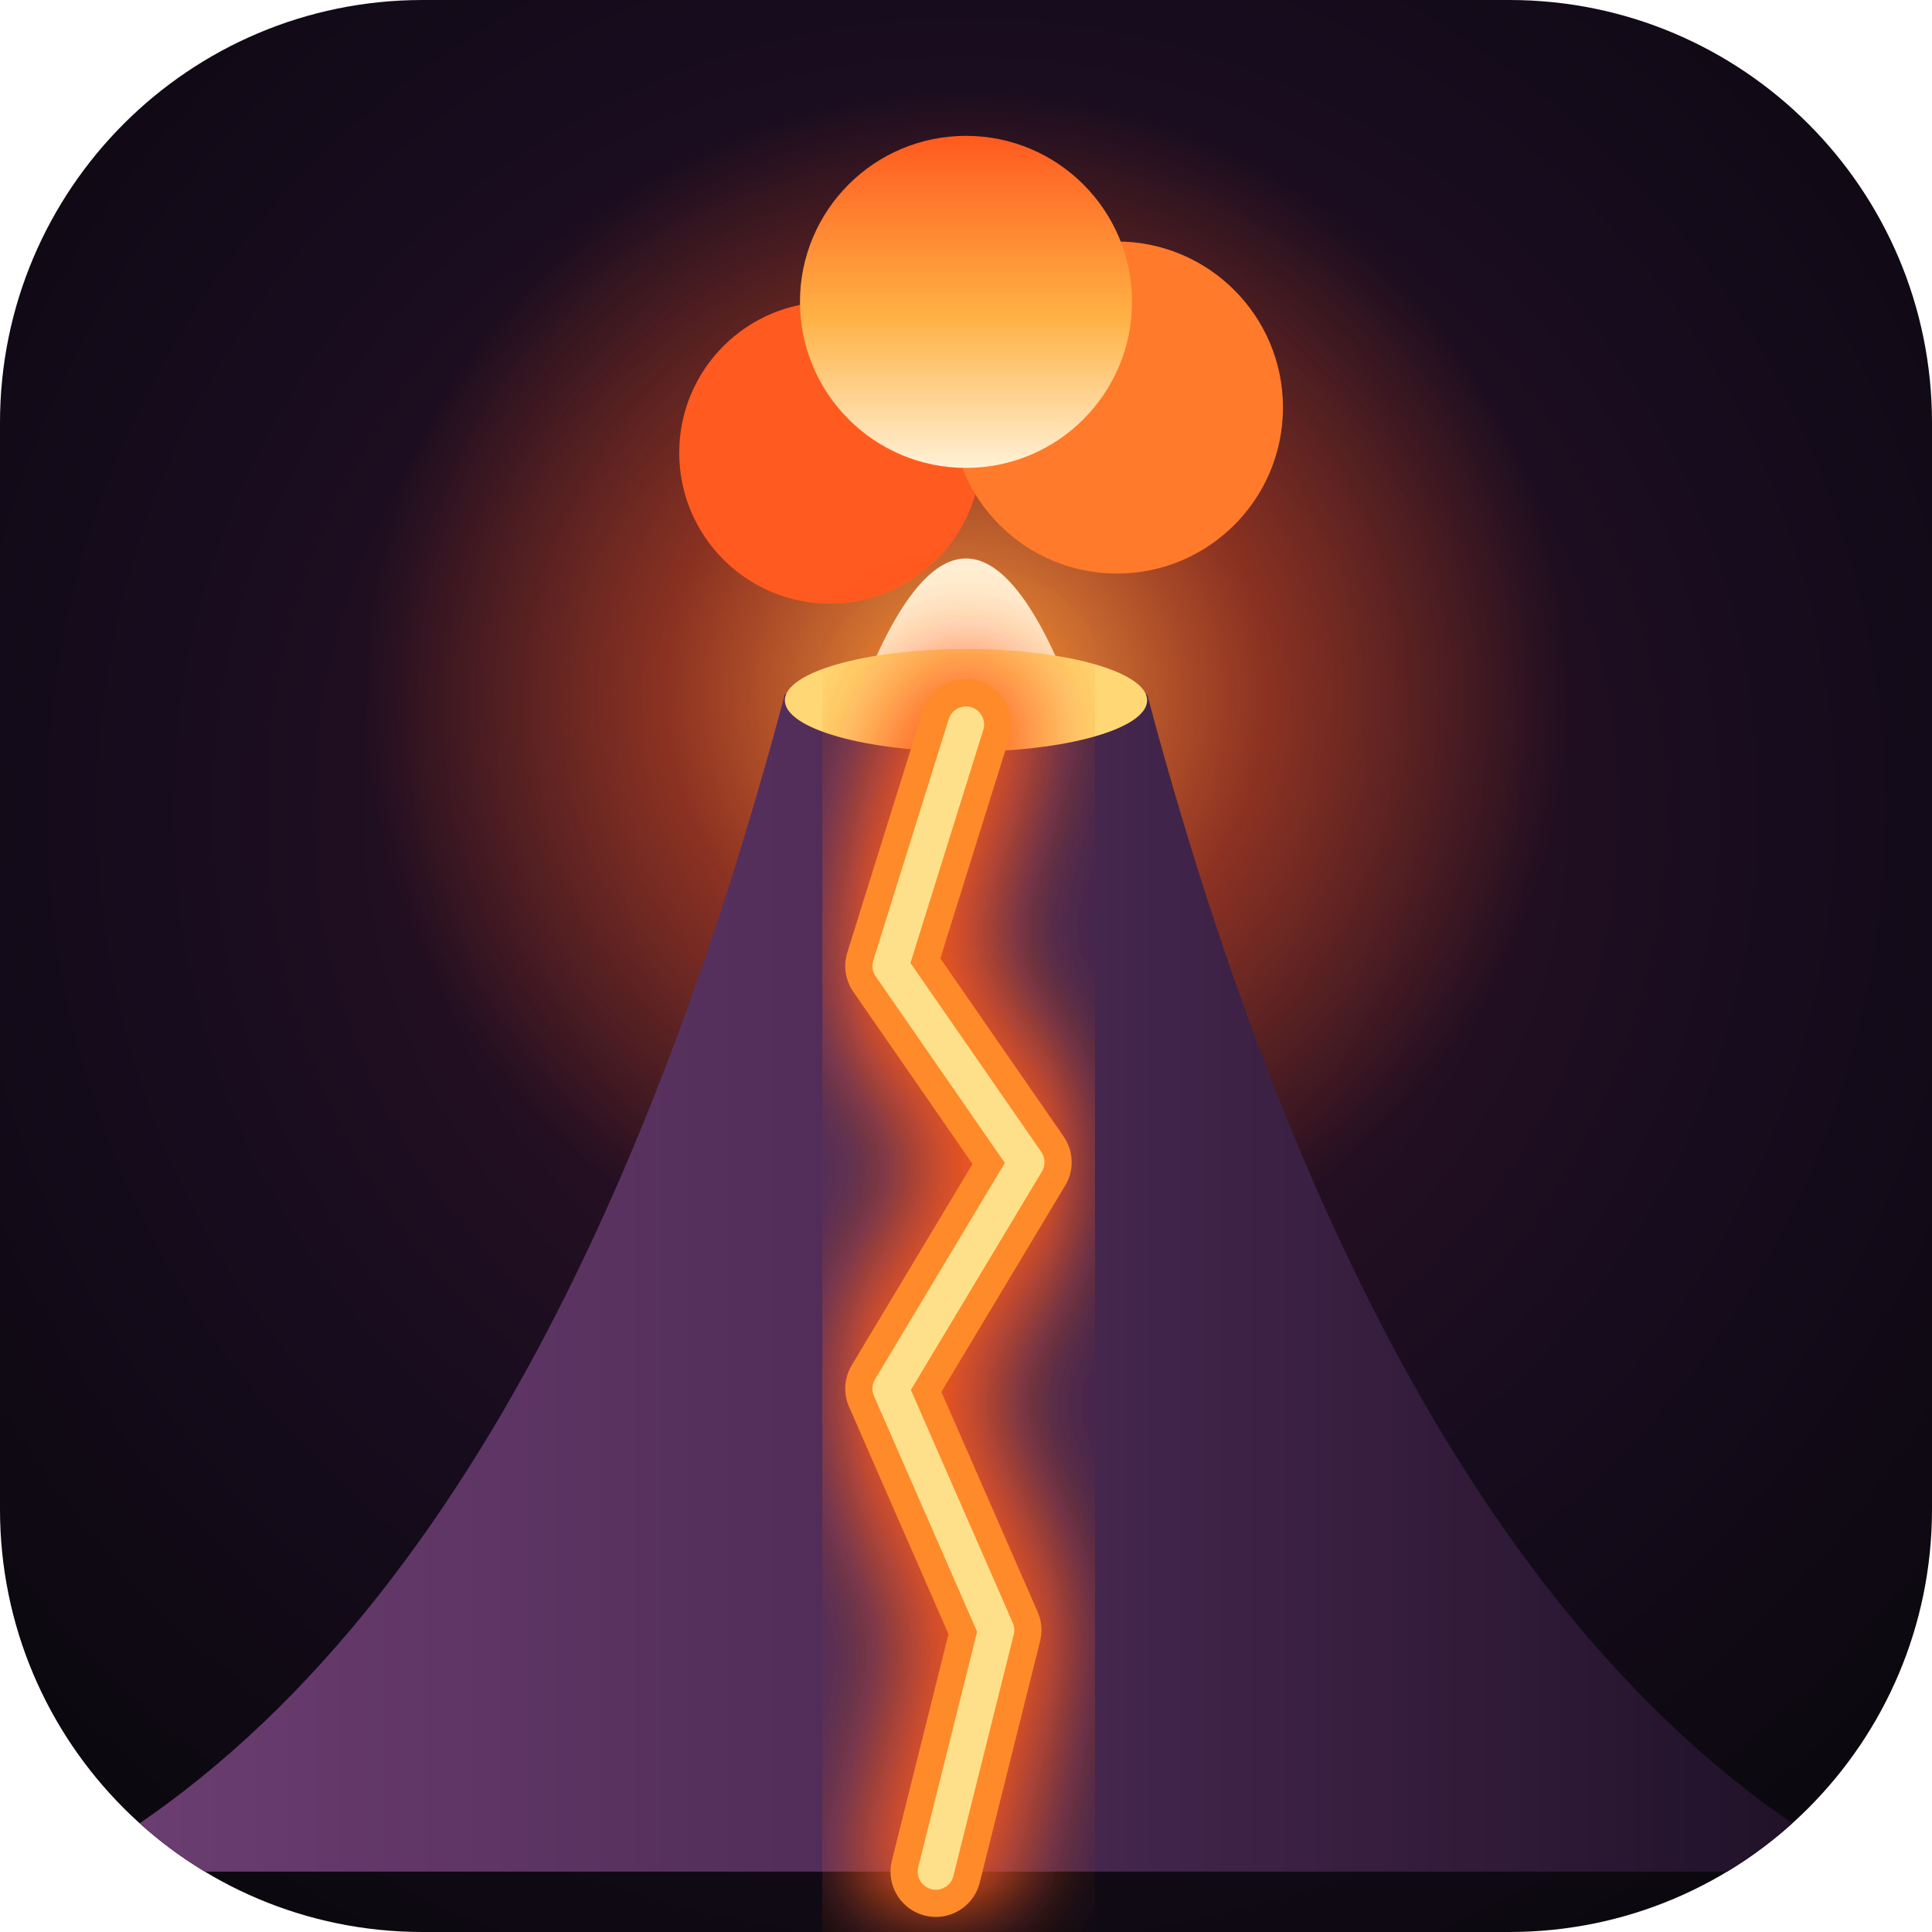
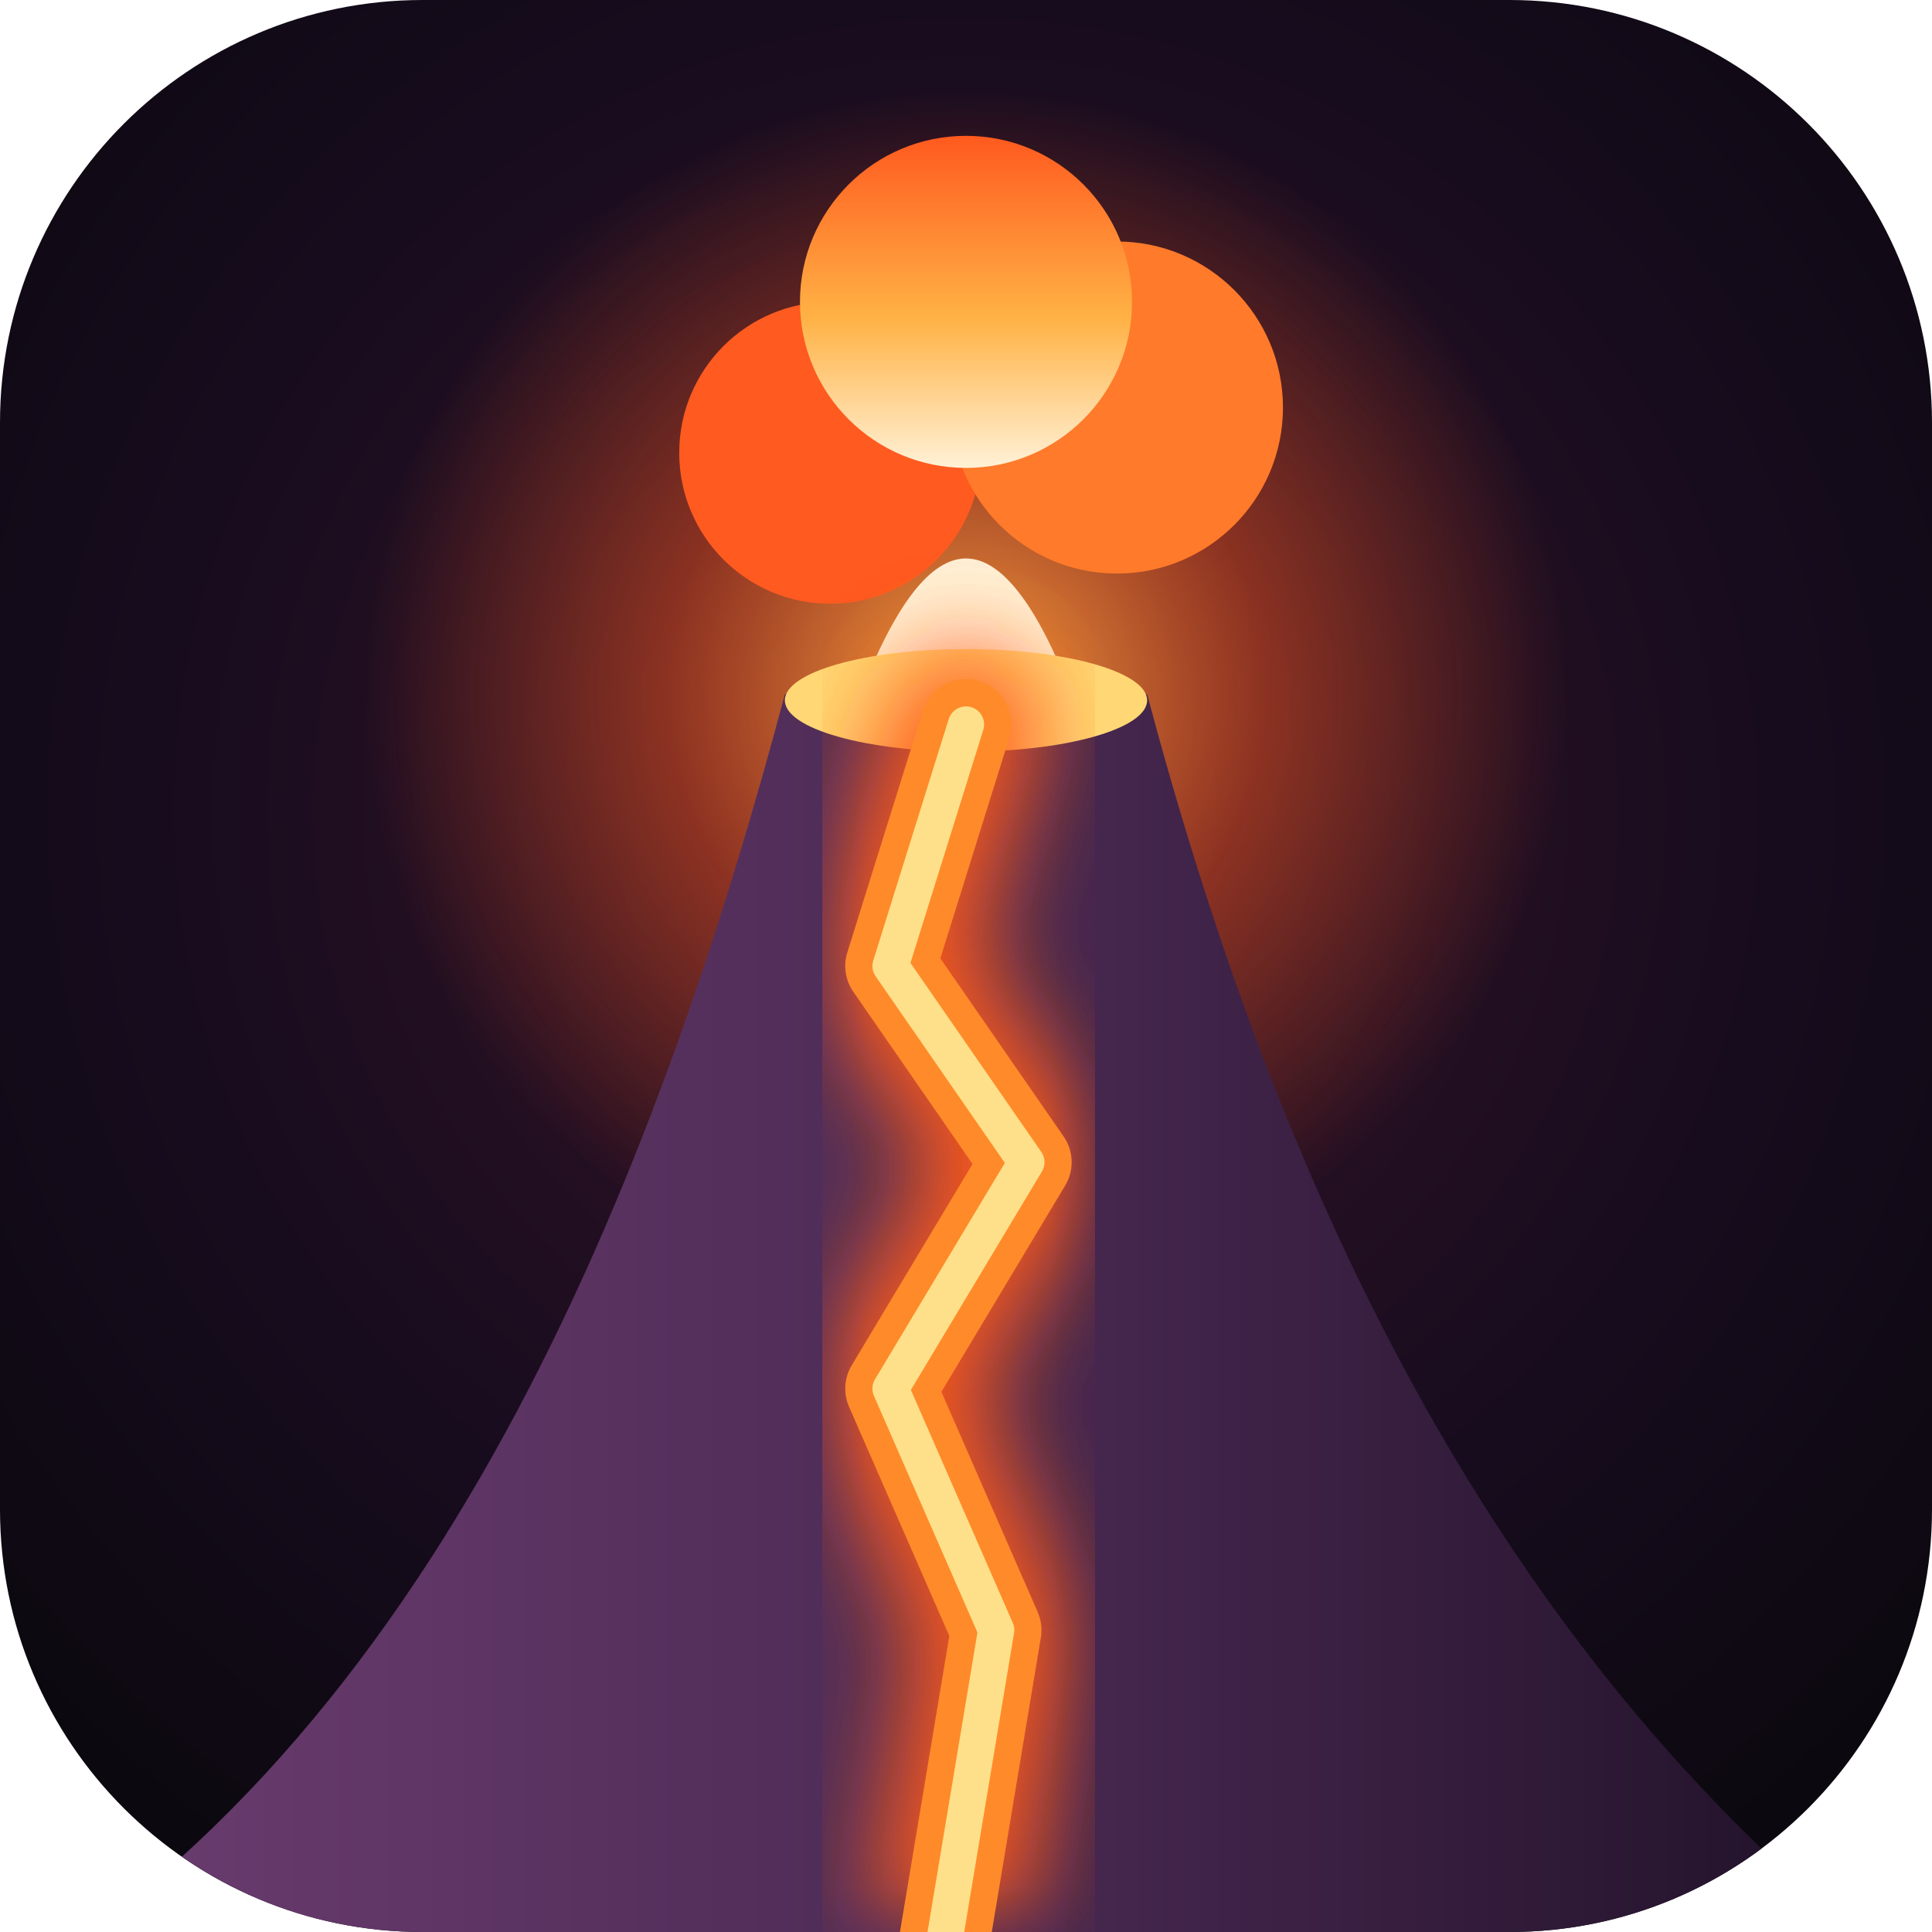
<svg xmlns="http://www.w3.org/2000/svg" viewBox="0 0 64 64">
  <defs>
    <radialGradient id="bg" cx="0.5" cy="0.42" r="0.75">
      <stop offset="0" stop-color="#3a1428" />
      <stop offset="0.55" stop-color="#170c1e" />
      <stop offset="1" stop-color="#08070a" />
    </radialGradient>
    <linearGradient id="cone" x1="0" y1="0" x2="1" y2="0">
      <stop offset="0" stop-color="#6e3f73" />
      <stop offset="0.5" stop-color="#4c2a54" />
      <stop offset="1" stop-color="#1c0f24" />
    </linearGradient>
    <radialGradient id="glow" cx="0.5" cy="0.5" r="0.5">
      <stop offset="0" stop-color="#ffb245" stop-opacity="0.95" />
      <stop offset="0.5" stop-color="#ff5a1f" stop-opacity="0.45" />
      <stop offset="1" stop-color="#ff5a1f" stop-opacity="0" />
    </radialGradient>
    <linearGradient id="burst" x1="0" y1="1" x2="0" y2="0">
      <stop offset="0" stop-color="#fff1d6" />
      <stop offset="0.45" stop-color="#ffb245" />
      <stop offset="1" stop-color="#ff5a1f" />
    </linearGradient>
    <filter id="soft" x="-50%" y="-50%" width="200%" height="200%">
      <feGaussianBlur stdDeviation="1.6" />
    </filter>
    <clipPath id="tile">
      <rect width="64" height="64" rx="14" />
    </clipPath>
  </defs>
  <g clip-path="url(#tile)">
    <rect width="64" height="64" fill="url(#bg)" />
    <circle cx="32" cy="23" r="20" fill="url(#glow)" />
    <circle cx="27.5" cy="15" r="5" fill="#ff5a1f" />
    <circle cx="37" cy="13.5" r="5.5" fill="#ff7a2a" />
    <circle cx="32" cy="10" r="5.5" fill="url(#burst)" />
    <path d="M28.5 23 Q32 14 35.5 23 Z" fill="#fff1d6" />
-     <path d="M2 62 C 15 55, 22 38, 26 23 L 38 23 C 42 38, 49 55, 62 62 Z" fill="url(#cone)" />
+     <path d="M0 66 C 15 57, 22 38, 26 23 L 38 23 C 42 38, 49 55, 64 66 Z" fill="url(#cone)" />
    <ellipse cx="32" cy="23.2" rx="6" ry="1.7" fill="#ffd774" />
-     <path d="M32 24 L29.5 32 L34 38.5 L29.5 46 L33 54 L31 62" fill="none" stroke="#ff5a1f" stroke-width="5" stroke-linecap="round" stroke-linejoin="round" filter="url(#soft)" />
-     <path d="M32 24 L29.5 32 L34 38.5 L29.5 46 L33 54 L31 62" fill="none" stroke="#ff8a2a" stroke-width="3" stroke-linecap="round" stroke-linejoin="round" />
-     <path d="M32 24 L29.5 32 L34 38.5 L29.5 46 L33 54 L31 62" fill="none" stroke="#ffe08a" stroke-width="1.2" stroke-linecap="round" stroke-linejoin="round" />
+     <path d="M32 24 L29.5 32 L34 38.5 L29.5 46 L33 54 L31 66" fill="none" stroke="#ff5a1f" stroke-width="5" stroke-linecap="round" stroke-linejoin="round" filter="url(#soft)" />
+     <path d="M32 24 L29.5 32 L34 38.5 L29.5 46 L33 54 L31 66" fill="none" stroke="#ff8a2a" stroke-width="3" stroke-linecap="round" stroke-linejoin="round" />
+     <path d="M32 24 L29.5 32 L34 38.5 L29.5 46 L33 54 L31 66" fill="none" stroke="#ffe08a" stroke-width="1.2" stroke-linecap="round" stroke-linejoin="round" />
  </g>
</svg>
